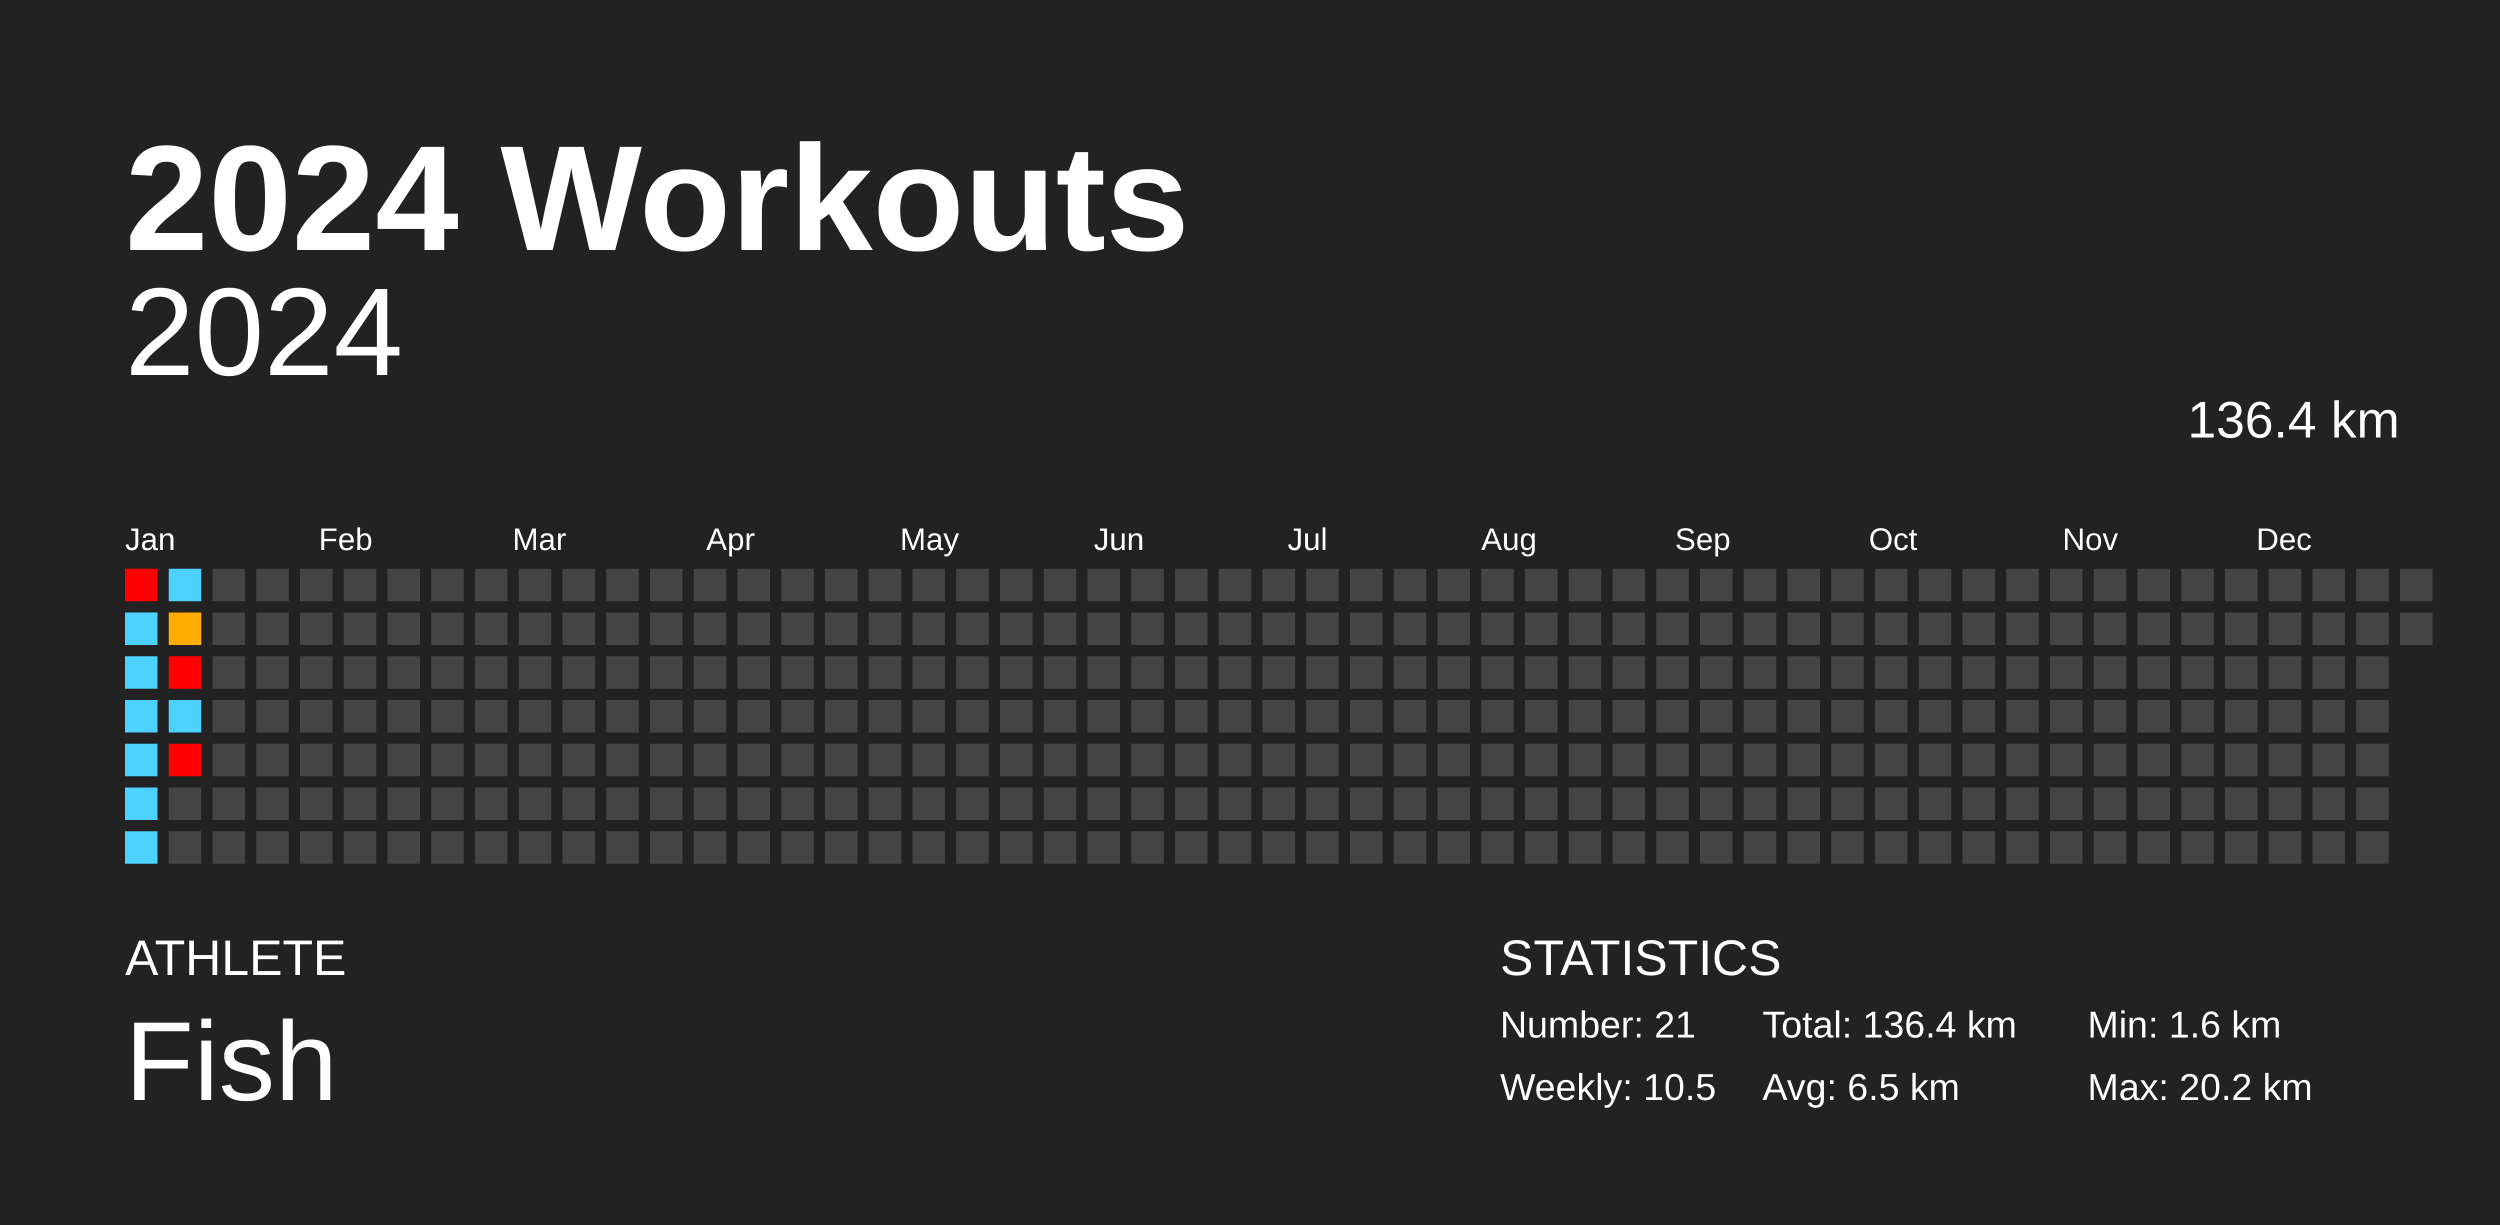
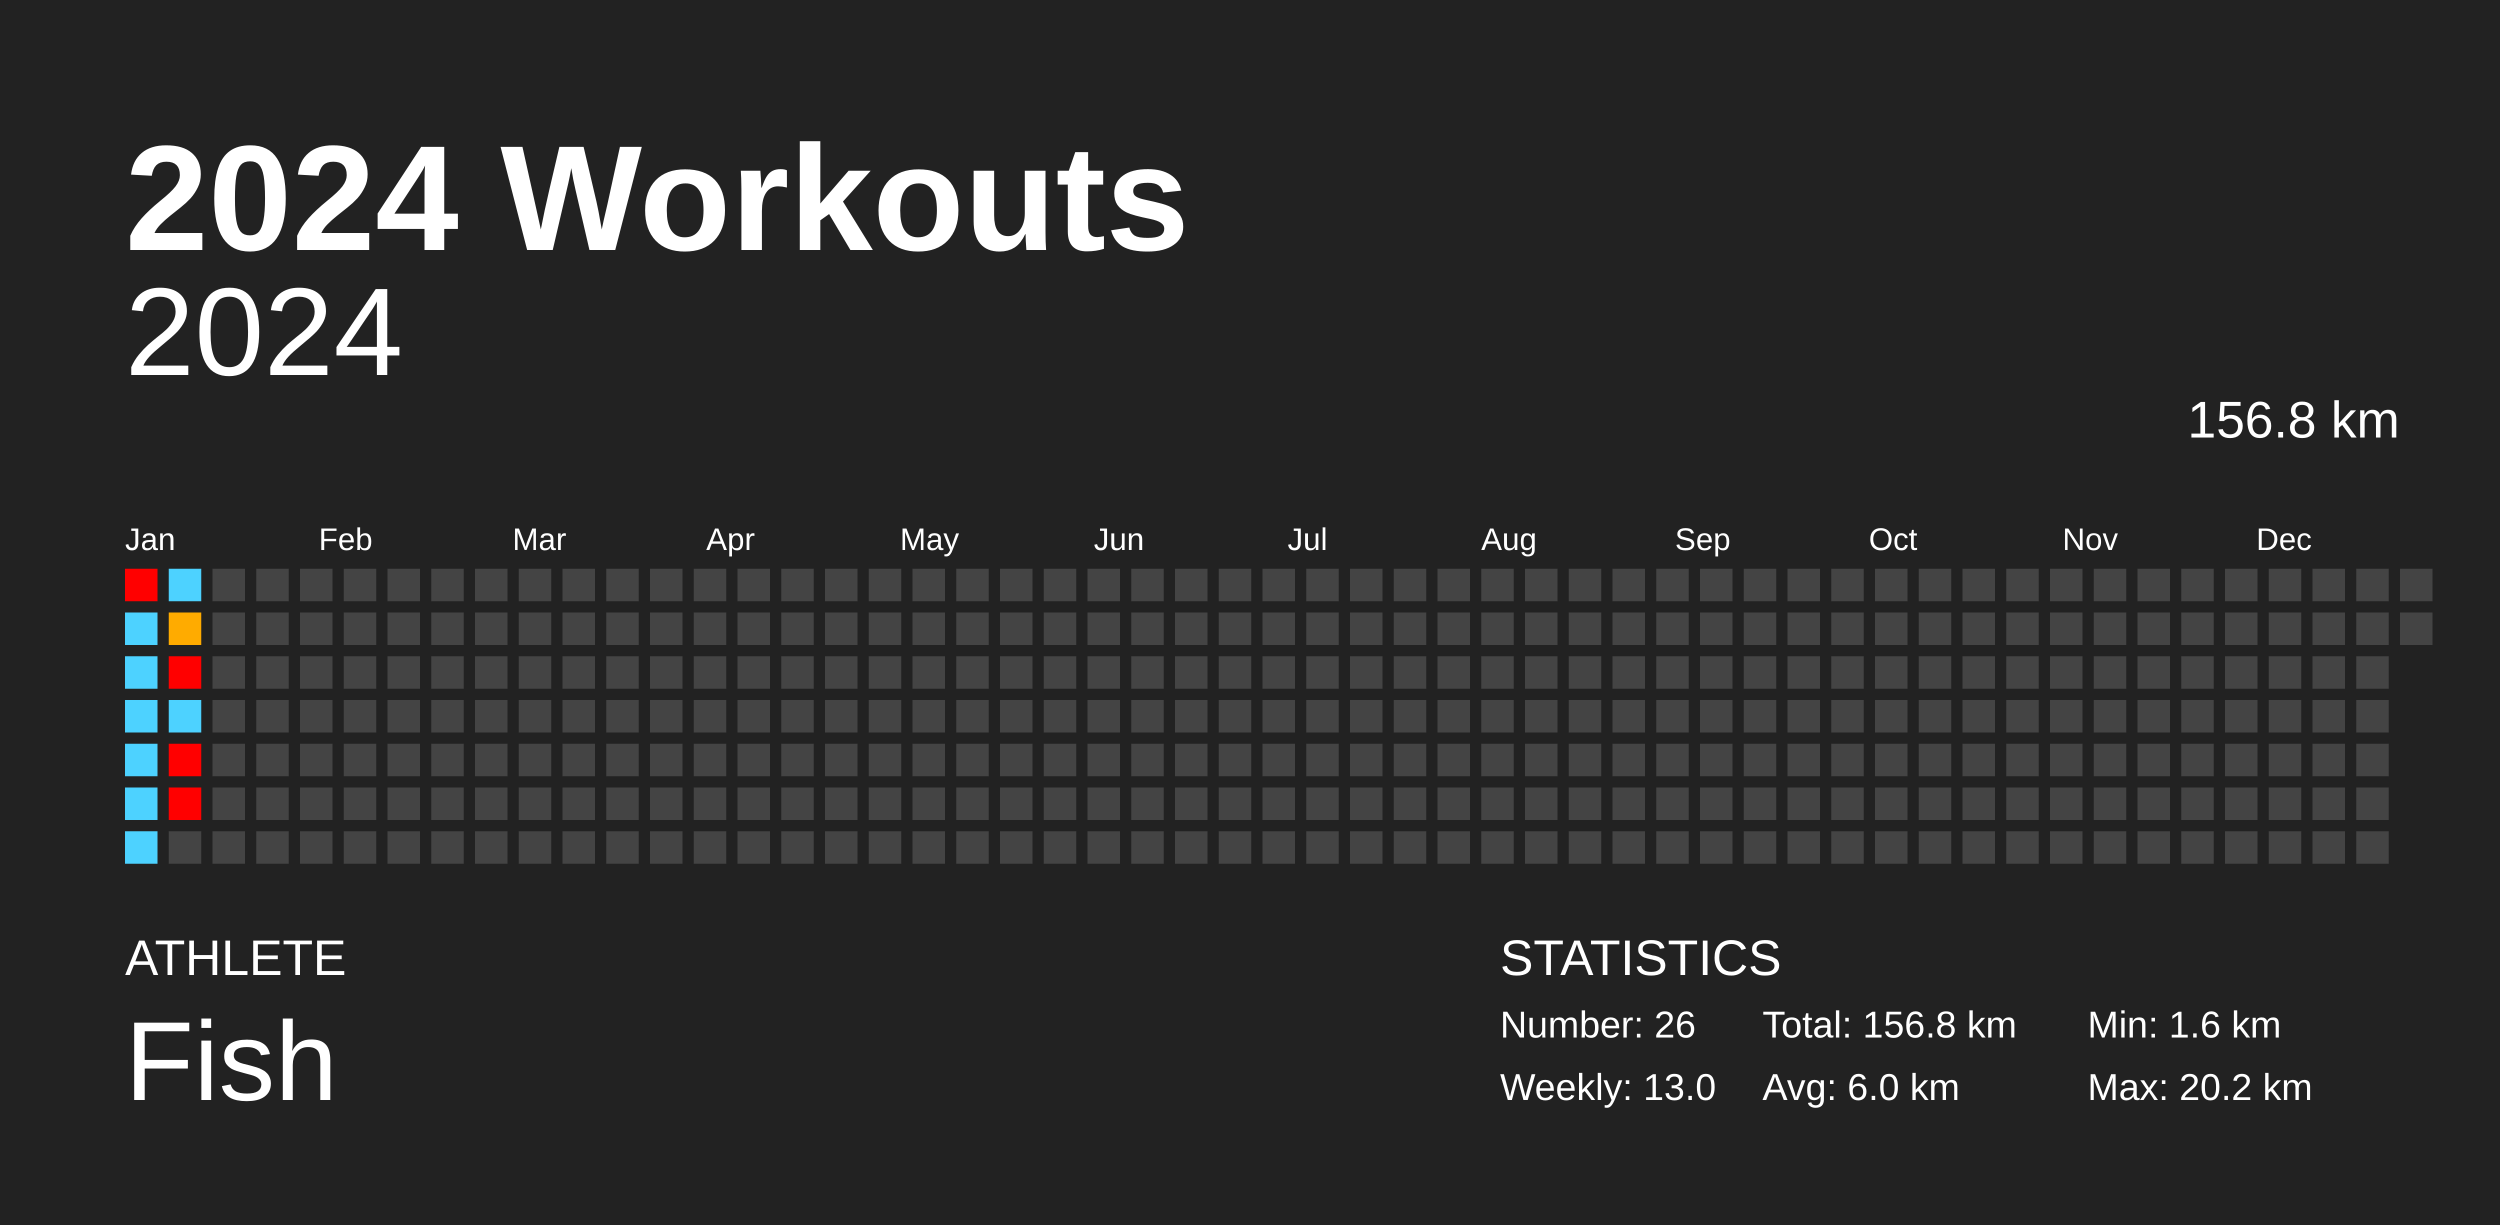
<svg xmlns="http://www.w3.org/2000/svg" baseProfile="full" height="98mm" version="1.1" viewBox="0,0,200,98" width="200mm">
  <defs />
  <rect fill="#222222" height="98" width="200" x="0" y="0" />
  <text fill="#FFFFFF" style="font-size:12px; font-family:Arial; font-weight:bold;" x="10" y="20">2024 Workouts</text>
  <text fill="#FFFFFF" style="font-size:4px; font-family:Arial" x="10" y="78">ATHLETE</text>
  <text fill="#FFFFFF" style="font-size:9px; font-family:Arial" x="10" y="88">Fish</text>
  <text fill="#FFFFFF" style="font-size:4px; font-family:Arial" x="120" y="78">STATISTICS</text>
-   <text fill="#FFFFFF" style="font-size:3px; font-family:Arial" x="120" y="83">Number: 21</text>
-   <text fill="#FFFFFF" style="font-size:3px; font-family:Arial" x="120" y="88">Weekly: 10.5</text>
-   <text fill="#FFFFFF" style="font-size:3px; font-family:Arial" x="141" y="83">Total: 136.4 km</text>
-   <text fill="#FFFFFF" style="font-size:3px; font-family:Arial" x="141" y="88">Avg: 6.5 km</text>
+   <text fill="#FFFFFF" style="font-size:3px; font-family:Arial" x="120" y="83">Number: 26</text>
+   <text fill="#FFFFFF" style="font-size:3px; font-family:Arial" x="120" y="88">Weekly: 13.0</text>
+   <text fill="#FFFFFF" style="font-size:3px; font-family:Arial" x="141" y="83">Total: 156.8 km</text>
+   <text fill="#FFFFFF" style="font-size:3px; font-family:Arial" x="141" y="88">Avg: 6.0 km</text>
  <text fill="#FFFFFF" style="font-size:3px; font-family:Arial" x="167" y="83">Min: 1.6 km</text>
  <text fill="#FFFFFF" style="font-size:3px; font-family:Arial" x="167" y="88">Max: 20.2 km</text>
  <text alignment-baseline="hanging" fill="#FFFFFF" style="font-size:10.0px; font-family:Arial;" x="10" y="30">2024</text>
-   <text alignment-baseline="hanging" fill="#FFFFFF" style="font-size:4.125px; font-family:Arial;" x="175" y="35">136.4 km</text>
+   <text alignment-baseline="hanging" fill="#FFFFFF" style="font-size:4.125px; font-family:Arial;" x="175" y="35">156.8 km</text>
  <text fill="#FFFFFF" style="font-size:2.5px; font-family:Arial" x="10.0" y="44">Jan</text>
  <text fill="#FFFFFF" style="font-size:2.5px; font-family:Arial" x="25.5" y="44">Feb</text>
  <text fill="#FFFFFF" style="font-size:2.5px; font-family:Arial" x="41.0" y="44">Mar</text>
  <text fill="#FFFFFF" style="font-size:2.5px; font-family:Arial" x="56.5" y="44">Apr</text>
  <text fill="#FFFFFF" style="font-size:2.5px; font-family:Arial" x="72.0" y="44">May</text>
  <text fill="#FFFFFF" style="font-size:2.5px; font-family:Arial" x="87.5" y="44">Jun</text>
  <text fill="#FFFFFF" style="font-size:2.5px; font-family:Arial" x="103.0" y="44">Jul</text>
  <text fill="#FFFFFF" style="font-size:2.5px; font-family:Arial" x="118.5" y="44">Aug</text>
  <text fill="#FFFFFF" style="font-size:2.5px; font-family:Arial" x="134.0" y="44">Sep</text>
  <text fill="#FFFFFF" style="font-size:2.5px; font-family:Arial" x="149.5" y="44">Oct</text>
  <text fill="#FFFFFF" style="font-size:2.5px; font-family:Arial" x="165.0" y="44">Nov</text>
  <text fill="#FFFFFF" style="font-size:2.5px; font-family:Arial" x="180.5" y="44">Dec</text>
  <rect fill="red" height="2.6" width="2.6" x="10.0" y="45.5" />
  <rect fill="#4dd2ff" height="2.6" width="2.6" x="10.0" y="49.0" />
  <rect fill="#4dd2ff" height="2.6" width="2.6" x="10.0" y="52.5" />
  <rect fill="#4dd2ff" height="2.6" width="2.6" x="10.0" y="56.0" />
  <rect fill="#4dd2ff" height="2.6" width="2.6" x="10.0" y="59.5" />
  <rect fill="#4dd2ff" height="2.6" width="2.6" x="10.0" y="63.0" />
  <rect fill="#4dd2ff" height="2.6" width="2.6" x="10.0" y="66.5" />
  <rect fill="#4dd2ff" height="2.6" width="2.6" x="13.5" y="45.5" />
  <rect fill="#ffab00" height="2.6" width="2.6" x="13.5" y="49.0" />
  <rect fill="red" height="2.6" width="2.6" x="13.5" y="52.5" />
  <rect fill="#4dd2ff" height="2.6" width="2.6" x="13.5" y="56.0" />
  <rect fill="red" height="2.6" width="2.6" x="13.5" y="59.5" />
-   <rect fill="#444444" height="2.6" width="2.6" x="13.5" y="63.0" />
+   <rect fill="red" height="2.6" width="2.6" x="13.5" y="63.0" />
  <rect fill="#444444" height="2.6" width="2.6" x="13.5" y="66.5" />
  <rect fill="#444444" height="2.6" width="2.6" x="17.0" y="45.5" />
  <rect fill="#444444" height="2.6" width="2.6" x="17.0" y="49.0" />
  <rect fill="#444444" height="2.6" width="2.6" x="17.0" y="52.5" />
  <rect fill="#444444" height="2.6" width="2.6" x="17.0" y="56.0" />
  <rect fill="#444444" height="2.6" width="2.6" x="17.0" y="59.5" />
  <rect fill="#444444" height="2.6" width="2.6" x="17.0" y="63.0" />
  <rect fill="#444444" height="2.6" width="2.6" x="17.0" y="66.5" />
  <rect fill="#444444" height="2.6" width="2.6" x="20.5" y="45.5" />
  <rect fill="#444444" height="2.6" width="2.6" x="20.5" y="49.0" />
  <rect fill="#444444" height="2.6" width="2.6" x="20.5" y="52.5" />
  <rect fill="#444444" height="2.6" width="2.6" x="20.5" y="56.0" />
  <rect fill="#444444" height="2.6" width="2.6" x="20.5" y="59.5" />
  <rect fill="#444444" height="2.6" width="2.6" x="20.5" y="63.0" />
  <rect fill="#444444" height="2.6" width="2.6" x="20.5" y="66.5" />
  <rect fill="#444444" height="2.6" width="2.6" x="24.0" y="45.5" />
  <rect fill="#444444" height="2.6" width="2.6" x="24.0" y="49.0" />
  <rect fill="#444444" height="2.6" width="2.6" x="24.0" y="52.5" />
  <rect fill="#444444" height="2.6" width="2.6" x="24.0" y="56.0" />
  <rect fill="#444444" height="2.6" width="2.6" x="24.0" y="59.5" />
  <rect fill="#444444" height="2.6" width="2.6" x="24.0" y="63.0" />
  <rect fill="#444444" height="2.6" width="2.6" x="24.0" y="66.5" />
  <rect fill="#444444" height="2.6" width="2.6" x="27.5" y="45.5" />
  <rect fill="#444444" height="2.6" width="2.6" x="27.5" y="49.0" />
  <rect fill="#444444" height="2.6" width="2.6" x="27.5" y="52.5" />
  <rect fill="#444444" height="2.6" width="2.6" x="27.5" y="56.0" />
  <rect fill="#444444" height="2.6" width="2.6" x="27.5" y="59.5" />
  <rect fill="#444444" height="2.6" width="2.6" x="27.5" y="63.0" />
  <rect fill="#444444" height="2.6" width="2.6" x="27.5" y="66.5" />
  <rect fill="#444444" height="2.6" width="2.6" x="31.0" y="45.5" />
  <rect fill="#444444" height="2.6" width="2.6" x="31.0" y="49.0" />
  <rect fill="#444444" height="2.6" width="2.6" x="31.0" y="52.5" />
  <rect fill="#444444" height="2.6" width="2.6" x="31.0" y="56.0" />
  <rect fill="#444444" height="2.6" width="2.6" x="31.0" y="59.5" />
  <rect fill="#444444" height="2.6" width="2.6" x="31.0" y="63.0" />
  <rect fill="#444444" height="2.6" width="2.6" x="31.0" y="66.5" />
  <rect fill="#444444" height="2.6" width="2.6" x="34.5" y="45.5" />
  <rect fill="#444444" height="2.6" width="2.6" x="34.5" y="49.0" />
  <rect fill="#444444" height="2.6" width="2.6" x="34.5" y="52.5" />
  <rect fill="#444444" height="2.6" width="2.6" x="34.5" y="56.0" />
  <rect fill="#444444" height="2.6" width="2.6" x="34.5" y="59.5" />
  <rect fill="#444444" height="2.6" width="2.6" x="34.5" y="63.0" />
  <rect fill="#444444" height="2.6" width="2.6" x="34.5" y="66.5" />
  <rect fill="#444444" height="2.6" width="2.6" x="38.0" y="45.5" />
  <rect fill="#444444" height="2.6" width="2.6" x="38.0" y="49.0" />
  <rect fill="#444444" height="2.6" width="2.6" x="38.0" y="52.5" />
  <rect fill="#444444" height="2.6" width="2.6" x="38.0" y="56.0" />
  <rect fill="#444444" height="2.6" width="2.6" x="38.0" y="59.5" />
  <rect fill="#444444" height="2.6" width="2.6" x="38.0" y="63.0" />
  <rect fill="#444444" height="2.6" width="2.6" x="38.0" y="66.5" />
  <rect fill="#444444" height="2.6" width="2.6" x="41.5" y="45.5" />
  <rect fill="#444444" height="2.6" width="2.6" x="41.5" y="49.0" />
  <rect fill="#444444" height="2.6" width="2.6" x="41.5" y="52.5" />
  <rect fill="#444444" height="2.6" width="2.6" x="41.5" y="56.0" />
  <rect fill="#444444" height="2.6" width="2.6" x="41.5" y="59.5" />
  <rect fill="#444444" height="2.6" width="2.6" x="41.5" y="63.0" />
  <rect fill="#444444" height="2.6" width="2.6" x="41.5" y="66.5" />
  <rect fill="#444444" height="2.6" width="2.6" x="45.0" y="45.5" />
  <rect fill="#444444" height="2.6" width="2.6" x="45.0" y="49.0" />
  <rect fill="#444444" height="2.6" width="2.6" x="45.0" y="52.5" />
  <rect fill="#444444" height="2.6" width="2.6" x="45.0" y="56.0" />
  <rect fill="#444444" height="2.6" width="2.6" x="45.0" y="59.5" />
  <rect fill="#444444" height="2.6" width="2.6" x="45.0" y="63.0" />
  <rect fill="#444444" height="2.6" width="2.6" x="45.0" y="66.5" />
  <rect fill="#444444" height="2.6" width="2.6" x="48.5" y="45.5" />
  <rect fill="#444444" height="2.6" width="2.6" x="48.5" y="49.0" />
  <rect fill="#444444" height="2.6" width="2.6" x="48.5" y="52.5" />
  <rect fill="#444444" height="2.6" width="2.6" x="48.5" y="56.0" />
  <rect fill="#444444" height="2.6" width="2.6" x="48.5" y="59.5" />
  <rect fill="#444444" height="2.6" width="2.6" x="48.5" y="63.0" />
  <rect fill="#444444" height="2.6" width="2.6" x="48.5" y="66.5" />
  <rect fill="#444444" height="2.6" width="2.6" x="52.0" y="45.5" />
  <rect fill="#444444" height="2.6" width="2.6" x="52.0" y="49.0" />
  <rect fill="#444444" height="2.6" width="2.6" x="52.0" y="52.5" />
  <rect fill="#444444" height="2.6" width="2.6" x="52.0" y="56.0" />
  <rect fill="#444444" height="2.6" width="2.6" x="52.0" y="59.5" />
  <rect fill="#444444" height="2.6" width="2.6" x="52.0" y="63.0" />
  <rect fill="#444444" height="2.6" width="2.6" x="52.0" y="66.5" />
  <rect fill="#444444" height="2.6" width="2.6" x="55.5" y="45.5" />
  <rect fill="#444444" height="2.6" width="2.6" x="55.5" y="49.0" />
  <rect fill="#444444" height="2.6" width="2.6" x="55.5" y="52.5" />
  <rect fill="#444444" height="2.6" width="2.6" x="55.5" y="56.0" />
  <rect fill="#444444" height="2.6" width="2.6" x="55.5" y="59.5" />
  <rect fill="#444444" height="2.6" width="2.6" x="55.5" y="63.0" />
  <rect fill="#444444" height="2.6" width="2.6" x="55.5" y="66.5" />
  <rect fill="#444444" height="2.6" width="2.6" x="59.0" y="45.5" />
  <rect fill="#444444" height="2.6" width="2.6" x="59.0" y="49.0" />
  <rect fill="#444444" height="2.6" width="2.6" x="59.0" y="52.5" />
  <rect fill="#444444" height="2.6" width="2.6" x="59.0" y="56.0" />
  <rect fill="#444444" height="2.6" width="2.6" x="59.0" y="59.5" />
  <rect fill="#444444" height="2.6" width="2.6" x="59.0" y="63.0" />
  <rect fill="#444444" height="2.6" width="2.6" x="59.0" y="66.5" />
  <rect fill="#444444" height="2.6" width="2.6" x="62.5" y="45.5" />
  <rect fill="#444444" height="2.6" width="2.6" x="62.5" y="49.0" />
  <rect fill="#444444" height="2.6" width="2.6" x="62.5" y="52.5" />
  <rect fill="#444444" height="2.6" width="2.6" x="62.5" y="56.0" />
  <rect fill="#444444" height="2.6" width="2.6" x="62.5" y="59.5" />
  <rect fill="#444444" height="2.6" width="2.6" x="62.5" y="63.0" />
  <rect fill="#444444" height="2.6" width="2.6" x="62.5" y="66.5" />
  <rect fill="#444444" height="2.6" width="2.6" x="66.0" y="45.5" />
  <rect fill="#444444" height="2.6" width="2.6" x="66.0" y="49.0" />
  <rect fill="#444444" height="2.6" width="2.6" x="66.0" y="52.5" />
  <rect fill="#444444" height="2.6" width="2.6" x="66.0" y="56.0" />
  <rect fill="#444444" height="2.6" width="2.6" x="66.0" y="59.5" />
  <rect fill="#444444" height="2.6" width="2.6" x="66.0" y="63.0" />
  <rect fill="#444444" height="2.6" width="2.6" x="66.0" y="66.5" />
  <rect fill="#444444" height="2.6" width="2.6" x="69.5" y="45.5" />
  <rect fill="#444444" height="2.6" width="2.6" x="69.5" y="49.0" />
  <rect fill="#444444" height="2.6" width="2.6" x="69.5" y="52.5" />
  <rect fill="#444444" height="2.6" width="2.6" x="69.5" y="56.0" />
  <rect fill="#444444" height="2.6" width="2.6" x="69.5" y="59.5" />
  <rect fill="#444444" height="2.6" width="2.6" x="69.5" y="63.0" />
  <rect fill="#444444" height="2.6" width="2.6" x="69.5" y="66.5" />
  <rect fill="#444444" height="2.6" width="2.6" x="73.0" y="45.5" />
  <rect fill="#444444" height="2.6" width="2.6" x="73.0" y="49.0" />
  <rect fill="#444444" height="2.6" width="2.6" x="73.0" y="52.5" />
  <rect fill="#444444" height="2.6" width="2.6" x="73.0" y="56.0" />
  <rect fill="#444444" height="2.6" width="2.6" x="73.0" y="59.5" />
  <rect fill="#444444" height="2.6" width="2.6" x="73.0" y="63.0" />
  <rect fill="#444444" height="2.6" width="2.6" x="73.0" y="66.5" />
  <rect fill="#444444" height="2.6" width="2.6" x="76.5" y="45.5" />
  <rect fill="#444444" height="2.6" width="2.6" x="76.5" y="49.0" />
  <rect fill="#444444" height="2.6" width="2.6" x="76.5" y="52.5" />
  <rect fill="#444444" height="2.6" width="2.6" x="76.5" y="56.0" />
  <rect fill="#444444" height="2.6" width="2.6" x="76.5" y="59.5" />
  <rect fill="#444444" height="2.6" width="2.6" x="76.5" y="63.0" />
  <rect fill="#444444" height="2.6" width="2.6" x="76.5" y="66.5" />
  <rect fill="#444444" height="2.6" width="2.6" x="80.0" y="45.5" />
  <rect fill="#444444" height="2.6" width="2.6" x="80.0" y="49.0" />
  <rect fill="#444444" height="2.6" width="2.6" x="80.0" y="52.5" />
  <rect fill="#444444" height="2.6" width="2.6" x="80.0" y="56.0" />
  <rect fill="#444444" height="2.6" width="2.6" x="80.0" y="59.5" />
  <rect fill="#444444" height="2.6" width="2.6" x="80.0" y="63.0" />
  <rect fill="#444444" height="2.6" width="2.6" x="80.0" y="66.5" />
  <rect fill="#444444" height="2.6" width="2.6" x="83.5" y="45.5" />
  <rect fill="#444444" height="2.6" width="2.6" x="83.5" y="49.0" />
  <rect fill="#444444" height="2.6" width="2.6" x="83.5" y="52.5" />
  <rect fill="#444444" height="2.6" width="2.6" x="83.5" y="56.0" />
  <rect fill="#444444" height="2.6" width="2.6" x="83.5" y="59.5" />
  <rect fill="#444444" height="2.6" width="2.6" x="83.5" y="63.0" />
  <rect fill="#444444" height="2.6" width="2.6" x="83.5" y="66.5" />
  <rect fill="#444444" height="2.6" width="2.6" x="87.0" y="45.5" />
  <rect fill="#444444" height="2.6" width="2.6" x="87.0" y="49.0" />
  <rect fill="#444444" height="2.6" width="2.6" x="87.0" y="52.5" />
  <rect fill="#444444" height="2.6" width="2.6" x="87.0" y="56.0" />
  <rect fill="#444444" height="2.6" width="2.6" x="87.0" y="59.5" />
  <rect fill="#444444" height="2.6" width="2.6" x="87.0" y="63.0" />
  <rect fill="#444444" height="2.6" width="2.6" x="87.0" y="66.5" />
  <rect fill="#444444" height="2.6" width="2.6" x="90.5" y="45.5" />
  <rect fill="#444444" height="2.6" width="2.6" x="90.5" y="49.0" />
  <rect fill="#444444" height="2.6" width="2.6" x="90.5" y="52.5" />
  <rect fill="#444444" height="2.6" width="2.6" x="90.5" y="56.0" />
  <rect fill="#444444" height="2.6" width="2.6" x="90.5" y="59.5" />
  <rect fill="#444444" height="2.6" width="2.6" x="90.5" y="63.0" />
  <rect fill="#444444" height="2.6" width="2.6" x="90.5" y="66.5" />
  <rect fill="#444444" height="2.6" width="2.6" x="94.0" y="45.5" />
  <rect fill="#444444" height="2.6" width="2.6" x="94.0" y="49.0" />
  <rect fill="#444444" height="2.6" width="2.6" x="94.0" y="52.5" />
  <rect fill="#444444" height="2.6" width="2.6" x="94.0" y="56.0" />
  <rect fill="#444444" height="2.6" width="2.6" x="94.0" y="59.5" />
  <rect fill="#444444" height="2.6" width="2.6" x="94.0" y="63.0" />
  <rect fill="#444444" height="2.6" width="2.6" x="94.0" y="66.5" />
  <rect fill="#444444" height="2.6" width="2.6" x="97.5" y="45.5" />
  <rect fill="#444444" height="2.6" width="2.6" x="97.5" y="49.0" />
  <rect fill="#444444" height="2.6" width="2.6" x="97.5" y="52.5" />
  <rect fill="#444444" height="2.6" width="2.6" x="97.5" y="56.0" />
  <rect fill="#444444" height="2.6" width="2.6" x="97.5" y="59.5" />
  <rect fill="#444444" height="2.6" width="2.6" x="97.5" y="63.0" />
  <rect fill="#444444" height="2.6" width="2.6" x="97.5" y="66.5" />
  <rect fill="#444444" height="2.6" width="2.6" x="101.0" y="45.5" />
  <rect fill="#444444" height="2.6" width="2.6" x="101.0" y="49.0" />
  <rect fill="#444444" height="2.6" width="2.6" x="101.0" y="52.5" />
  <rect fill="#444444" height="2.6" width="2.6" x="101.0" y="56.0" />
  <rect fill="#444444" height="2.6" width="2.6" x="101.0" y="59.5" />
  <rect fill="#444444" height="2.6" width="2.6" x="101.0" y="63.0" />
  <rect fill="#444444" height="2.6" width="2.6" x="101.0" y="66.5" />
  <rect fill="#444444" height="2.6" width="2.6" x="104.5" y="45.5" />
  <rect fill="#444444" height="2.6" width="2.6" x="104.5" y="49.0" />
  <rect fill="#444444" height="2.6" width="2.6" x="104.5" y="52.5" />
  <rect fill="#444444" height="2.6" width="2.6" x="104.5" y="56.0" />
  <rect fill="#444444" height="2.6" width="2.6" x="104.5" y="59.5" />
  <rect fill="#444444" height="2.6" width="2.6" x="104.5" y="63.0" />
  <rect fill="#444444" height="2.6" width="2.6" x="104.5" y="66.5" />
  <rect fill="#444444" height="2.6" width="2.6" x="108.0" y="45.5" />
  <rect fill="#444444" height="2.6" width="2.6" x="108.0" y="49.0" />
  <rect fill="#444444" height="2.6" width="2.6" x="108.0" y="52.5" />
  <rect fill="#444444" height="2.6" width="2.6" x="108.0" y="56.0" />
  <rect fill="#444444" height="2.6" width="2.6" x="108.0" y="59.5" />
  <rect fill="#444444" height="2.6" width="2.6" x="108.0" y="63.0" />
  <rect fill="#444444" height="2.6" width="2.6" x="108.0" y="66.5" />
  <rect fill="#444444" height="2.6" width="2.6" x="111.5" y="45.5" />
  <rect fill="#444444" height="2.6" width="2.6" x="111.5" y="49.0" />
  <rect fill="#444444" height="2.6" width="2.6" x="111.5" y="52.5" />
  <rect fill="#444444" height="2.6" width="2.6" x="111.5" y="56.0" />
  <rect fill="#444444" height="2.6" width="2.6" x="111.5" y="59.5" />
  <rect fill="#444444" height="2.6" width="2.6" x="111.5" y="63.0" />
  <rect fill="#444444" height="2.6" width="2.6" x="111.5" y="66.5" />
  <rect fill="#444444" height="2.6" width="2.6" x="115.0" y="45.5" />
  <rect fill="#444444" height="2.6" width="2.6" x="115.0" y="49.0" />
  <rect fill="#444444" height="2.6" width="2.6" x="115.0" y="52.5" />
  <rect fill="#444444" height="2.6" width="2.6" x="115.0" y="56.0" />
  <rect fill="#444444" height="2.6" width="2.6" x="115.0" y="59.5" />
  <rect fill="#444444" height="2.6" width="2.6" x="115.0" y="63.0" />
  <rect fill="#444444" height="2.6" width="2.6" x="115.0" y="66.5" />
  <rect fill="#444444" height="2.6" width="2.6" x="118.5" y="45.5" />
  <rect fill="#444444" height="2.6" width="2.6" x="118.5" y="49.0" />
  <rect fill="#444444" height="2.6" width="2.6" x="118.5" y="52.5" />
  <rect fill="#444444" height="2.6" width="2.6" x="118.5" y="56.0" />
  <rect fill="#444444" height="2.6" width="2.6" x="118.5" y="59.5" />
  <rect fill="#444444" height="2.6" width="2.6" x="118.5" y="63.0" />
  <rect fill="#444444" height="2.6" width="2.6" x="118.5" y="66.5" />
  <rect fill="#444444" height="2.6" width="2.6" x="122.0" y="45.5" />
  <rect fill="#444444" height="2.6" width="2.6" x="122.0" y="49.0" />
  <rect fill="#444444" height="2.6" width="2.6" x="122.0" y="52.5" />
  <rect fill="#444444" height="2.6" width="2.6" x="122.0" y="56.0" />
  <rect fill="#444444" height="2.6" width="2.6" x="122.0" y="59.5" />
  <rect fill="#444444" height="2.6" width="2.6" x="122.0" y="63.0" />
  <rect fill="#444444" height="2.6" width="2.6" x="122.0" y="66.5" />
  <rect fill="#444444" height="2.6" width="2.6" x="125.5" y="45.5" />
  <rect fill="#444444" height="2.6" width="2.6" x="125.5" y="49.0" />
  <rect fill="#444444" height="2.6" width="2.6" x="125.5" y="52.5" />
  <rect fill="#444444" height="2.6" width="2.6" x="125.5" y="56.0" />
  <rect fill="#444444" height="2.6" width="2.6" x="125.5" y="59.5" />
  <rect fill="#444444" height="2.6" width="2.6" x="125.5" y="63.0" />
  <rect fill="#444444" height="2.6" width="2.6" x="125.5" y="66.5" />
  <rect fill="#444444" height="2.6" width="2.6" x="129.0" y="45.5" />
  <rect fill="#444444" height="2.6" width="2.6" x="129.0" y="49.0" />
  <rect fill="#444444" height="2.6" width="2.6" x="129.0" y="52.5" />
  <rect fill="#444444" height="2.6" width="2.6" x="129.0" y="56.0" />
  <rect fill="#444444" height="2.6" width="2.6" x="129.0" y="59.5" />
  <rect fill="#444444" height="2.6" width="2.6" x="129.0" y="63.0" />
  <rect fill="#444444" height="2.6" width="2.6" x="129.0" y="66.5" />
  <rect fill="#444444" height="2.6" width="2.6" x="132.5" y="45.5" />
  <rect fill="#444444" height="2.6" width="2.6" x="132.5" y="49.0" />
  <rect fill="#444444" height="2.6" width="2.6" x="132.5" y="52.5" />
  <rect fill="#444444" height="2.6" width="2.6" x="132.5" y="56.0" />
  <rect fill="#444444" height="2.6" width="2.6" x="132.5" y="59.5" />
  <rect fill="#444444" height="2.6" width="2.6" x="132.5" y="63.0" />
  <rect fill="#444444" height="2.6" width="2.6" x="132.5" y="66.5" />
  <rect fill="#444444" height="2.6" width="2.6" x="136.0" y="45.5" />
  <rect fill="#444444" height="2.6" width="2.6" x="136.0" y="49.0" />
  <rect fill="#444444" height="2.6" width="2.6" x="136.0" y="52.5" />
  <rect fill="#444444" height="2.6" width="2.6" x="136.0" y="56.0" />
  <rect fill="#444444" height="2.6" width="2.6" x="136.0" y="59.5" />
  <rect fill="#444444" height="2.6" width="2.6" x="136.0" y="63.0" />
  <rect fill="#444444" height="2.6" width="2.6" x="136.0" y="66.5" />
  <rect fill="#444444" height="2.6" width="2.6" x="139.5" y="45.5" />
  <rect fill="#444444" height="2.6" width="2.6" x="139.5" y="49.0" />
  <rect fill="#444444" height="2.6" width="2.6" x="139.5" y="52.5" />
  <rect fill="#444444" height="2.6" width="2.6" x="139.5" y="56.0" />
  <rect fill="#444444" height="2.6" width="2.6" x="139.5" y="59.5" />
  <rect fill="#444444" height="2.6" width="2.6" x="139.5" y="63.0" />
  <rect fill="#444444" height="2.6" width="2.6" x="139.5" y="66.5" />
  <rect fill="#444444" height="2.6" width="2.6" x="143.0" y="45.5" />
  <rect fill="#444444" height="2.6" width="2.6" x="143.0" y="49.0" />
  <rect fill="#444444" height="2.6" width="2.6" x="143.0" y="52.5" />
  <rect fill="#444444" height="2.6" width="2.6" x="143.0" y="56.0" />
  <rect fill="#444444" height="2.6" width="2.6" x="143.0" y="59.5" />
  <rect fill="#444444" height="2.6" width="2.6" x="143.0" y="63.0" />
  <rect fill="#444444" height="2.6" width="2.6" x="143.0" y="66.5" />
  <rect fill="#444444" height="2.6" width="2.6" x="146.5" y="45.5" />
  <rect fill="#444444" height="2.6" width="2.6" x="146.5" y="49.0" />
  <rect fill="#444444" height="2.6" width="2.6" x="146.5" y="52.5" />
  <rect fill="#444444" height="2.6" width="2.6" x="146.5" y="56.0" />
  <rect fill="#444444" height="2.6" width="2.6" x="146.5" y="59.5" />
  <rect fill="#444444" height="2.6" width="2.6" x="146.5" y="63.0" />
  <rect fill="#444444" height="2.6" width="2.6" x="146.5" y="66.5" />
  <rect fill="#444444" height="2.6" width="2.6" x="150.0" y="45.5" />
  <rect fill="#444444" height="2.6" width="2.6" x="150.0" y="49.0" />
  <rect fill="#444444" height="2.6" width="2.6" x="150.0" y="52.5" />
  <rect fill="#444444" height="2.6" width="2.6" x="150.0" y="56.0" />
  <rect fill="#444444" height="2.6" width="2.6" x="150.0" y="59.5" />
  <rect fill="#444444" height="2.6" width="2.6" x="150.0" y="63.0" />
  <rect fill="#444444" height="2.6" width="2.6" x="150.0" y="66.5" />
  <rect fill="#444444" height="2.6" width="2.6" x="153.5" y="45.5" />
  <rect fill="#444444" height="2.6" width="2.6" x="153.5" y="49.0" />
  <rect fill="#444444" height="2.6" width="2.6" x="153.5" y="52.5" />
  <rect fill="#444444" height="2.6" width="2.6" x="153.5" y="56.0" />
  <rect fill="#444444" height="2.6" width="2.6" x="153.5" y="59.5" />
  <rect fill="#444444" height="2.6" width="2.6" x="153.5" y="63.0" />
  <rect fill="#444444" height="2.6" width="2.6" x="153.5" y="66.5" />
  <rect fill="#444444" height="2.6" width="2.6" x="157.0" y="45.5" />
  <rect fill="#444444" height="2.6" width="2.6" x="157.0" y="49.0" />
  <rect fill="#444444" height="2.6" width="2.6" x="157.0" y="52.5" />
  <rect fill="#444444" height="2.6" width="2.6" x="157.0" y="56.0" />
  <rect fill="#444444" height="2.6" width="2.6" x="157.0" y="59.5" />
  <rect fill="#444444" height="2.6" width="2.6" x="157.0" y="63.0" />
  <rect fill="#444444" height="2.6" width="2.6" x="157.0" y="66.5" />
  <rect fill="#444444" height="2.6" width="2.6" x="160.5" y="45.5" />
  <rect fill="#444444" height="2.6" width="2.6" x="160.5" y="49.0" />
  <rect fill="#444444" height="2.6" width="2.6" x="160.5" y="52.5" />
  <rect fill="#444444" height="2.6" width="2.6" x="160.5" y="56.0" />
  <rect fill="#444444" height="2.6" width="2.6" x="160.5" y="59.5" />
  <rect fill="#444444" height="2.6" width="2.6" x="160.5" y="63.0" />
  <rect fill="#444444" height="2.6" width="2.6" x="160.5" y="66.5" />
  <rect fill="#444444" height="2.6" width="2.6" x="164.0" y="45.5" />
  <rect fill="#444444" height="2.6" width="2.6" x="164.0" y="49.0" />
  <rect fill="#444444" height="2.6" width="2.6" x="164.0" y="52.5" />
  <rect fill="#444444" height="2.6" width="2.6" x="164.0" y="56.0" />
  <rect fill="#444444" height="2.6" width="2.6" x="164.0" y="59.5" />
  <rect fill="#444444" height="2.6" width="2.6" x="164.0" y="63.0" />
  <rect fill="#444444" height="2.6" width="2.6" x="164.0" y="66.5" />
  <rect fill="#444444" height="2.6" width="2.6" x="167.5" y="45.5" />
  <rect fill="#444444" height="2.6" width="2.6" x="167.5" y="49.0" />
  <rect fill="#444444" height="2.6" width="2.6" x="167.5" y="52.5" />
  <rect fill="#444444" height="2.6" width="2.6" x="167.5" y="56.0" />
  <rect fill="#444444" height="2.6" width="2.6" x="167.5" y="59.5" />
  <rect fill="#444444" height="2.6" width="2.6" x="167.5" y="63.0" />
  <rect fill="#444444" height="2.6" width="2.6" x="167.5" y="66.5" />
  <rect fill="#444444" height="2.6" width="2.6" x="171.0" y="45.5" />
  <rect fill="#444444" height="2.6" width="2.6" x="171.0" y="49.0" />
  <rect fill="#444444" height="2.6" width="2.6" x="171.0" y="52.5" />
  <rect fill="#444444" height="2.6" width="2.6" x="171.0" y="56.0" />
  <rect fill="#444444" height="2.6" width="2.6" x="171.0" y="59.5" />
  <rect fill="#444444" height="2.6" width="2.6" x="171.0" y="63.0" />
  <rect fill="#444444" height="2.6" width="2.6" x="171.0" y="66.5" />
  <rect fill="#444444" height="2.6" width="2.6" x="174.5" y="45.5" />
  <rect fill="#444444" height="2.6" width="2.6" x="174.5" y="49.0" />
  <rect fill="#444444" height="2.6" width="2.6" x="174.5" y="52.5" />
  <rect fill="#444444" height="2.6" width="2.6" x="174.5" y="56.0" />
  <rect fill="#444444" height="2.6" width="2.6" x="174.5" y="59.5" />
  <rect fill="#444444" height="2.6" width="2.6" x="174.5" y="63.0" />
  <rect fill="#444444" height="2.6" width="2.6" x="174.5" y="66.5" />
  <rect fill="#444444" height="2.6" width="2.6" x="178.0" y="45.5" />
  <rect fill="#444444" height="2.6" width="2.6" x="178.0" y="49.0" />
  <rect fill="#444444" height="2.6" width="2.6" x="178.0" y="52.5" />
  <rect fill="#444444" height="2.6" width="2.6" x="178.0" y="56.0" />
  <rect fill="#444444" height="2.6" width="2.6" x="178.0" y="59.5" />
  <rect fill="#444444" height="2.6" width="2.6" x="178.0" y="63.0" />
  <rect fill="#444444" height="2.6" width="2.6" x="178.0" y="66.5" />
  <rect fill="#444444" height="2.6" width="2.6" x="181.5" y="45.5" />
  <rect fill="#444444" height="2.6" width="2.6" x="181.5" y="49.0" />
  <rect fill="#444444" height="2.6" width="2.6" x="181.5" y="52.5" />
  <rect fill="#444444" height="2.6" width="2.6" x="181.5" y="56.0" />
  <rect fill="#444444" height="2.6" width="2.6" x="181.5" y="59.5" />
  <rect fill="#444444" height="2.6" width="2.6" x="181.5" y="63.0" />
  <rect fill="#444444" height="2.6" width="2.6" x="181.5" y="66.5" />
  <rect fill="#444444" height="2.6" width="2.6" x="185.0" y="45.5" />
  <rect fill="#444444" height="2.6" width="2.6" x="185.0" y="49.0" />
  <rect fill="#444444" height="2.6" width="2.6" x="185.0" y="52.5" />
  <rect fill="#444444" height="2.6" width="2.6" x="185.0" y="56.0" />
  <rect fill="#444444" height="2.6" width="2.6" x="185.0" y="59.5" />
  <rect fill="#444444" height="2.6" width="2.6" x="185.0" y="63.0" />
  <rect fill="#444444" height="2.6" width="2.6" x="185.0" y="66.5" />
  <rect fill="#444444" height="2.6" width="2.6" x="188.5" y="45.5" />
  <rect fill="#444444" height="2.6" width="2.6" x="188.5" y="49.0" />
  <rect fill="#444444" height="2.6" width="2.6" x="188.5" y="52.5" />
  <rect fill="#444444" height="2.6" width="2.6" x="188.5" y="56.0" />
  <rect fill="#444444" height="2.6" width="2.6" x="188.5" y="59.5" />
  <rect fill="#444444" height="2.6" width="2.6" x="188.5" y="63.0" />
  <rect fill="#444444" height="2.6" width="2.6" x="188.5" y="66.5" />
  <rect fill="#444444" height="2.6" width="2.6" x="192.0" y="45.5" />
  <rect fill="#444444" height="2.6" width="2.6" x="192.0" y="49.0" />
</svg>
